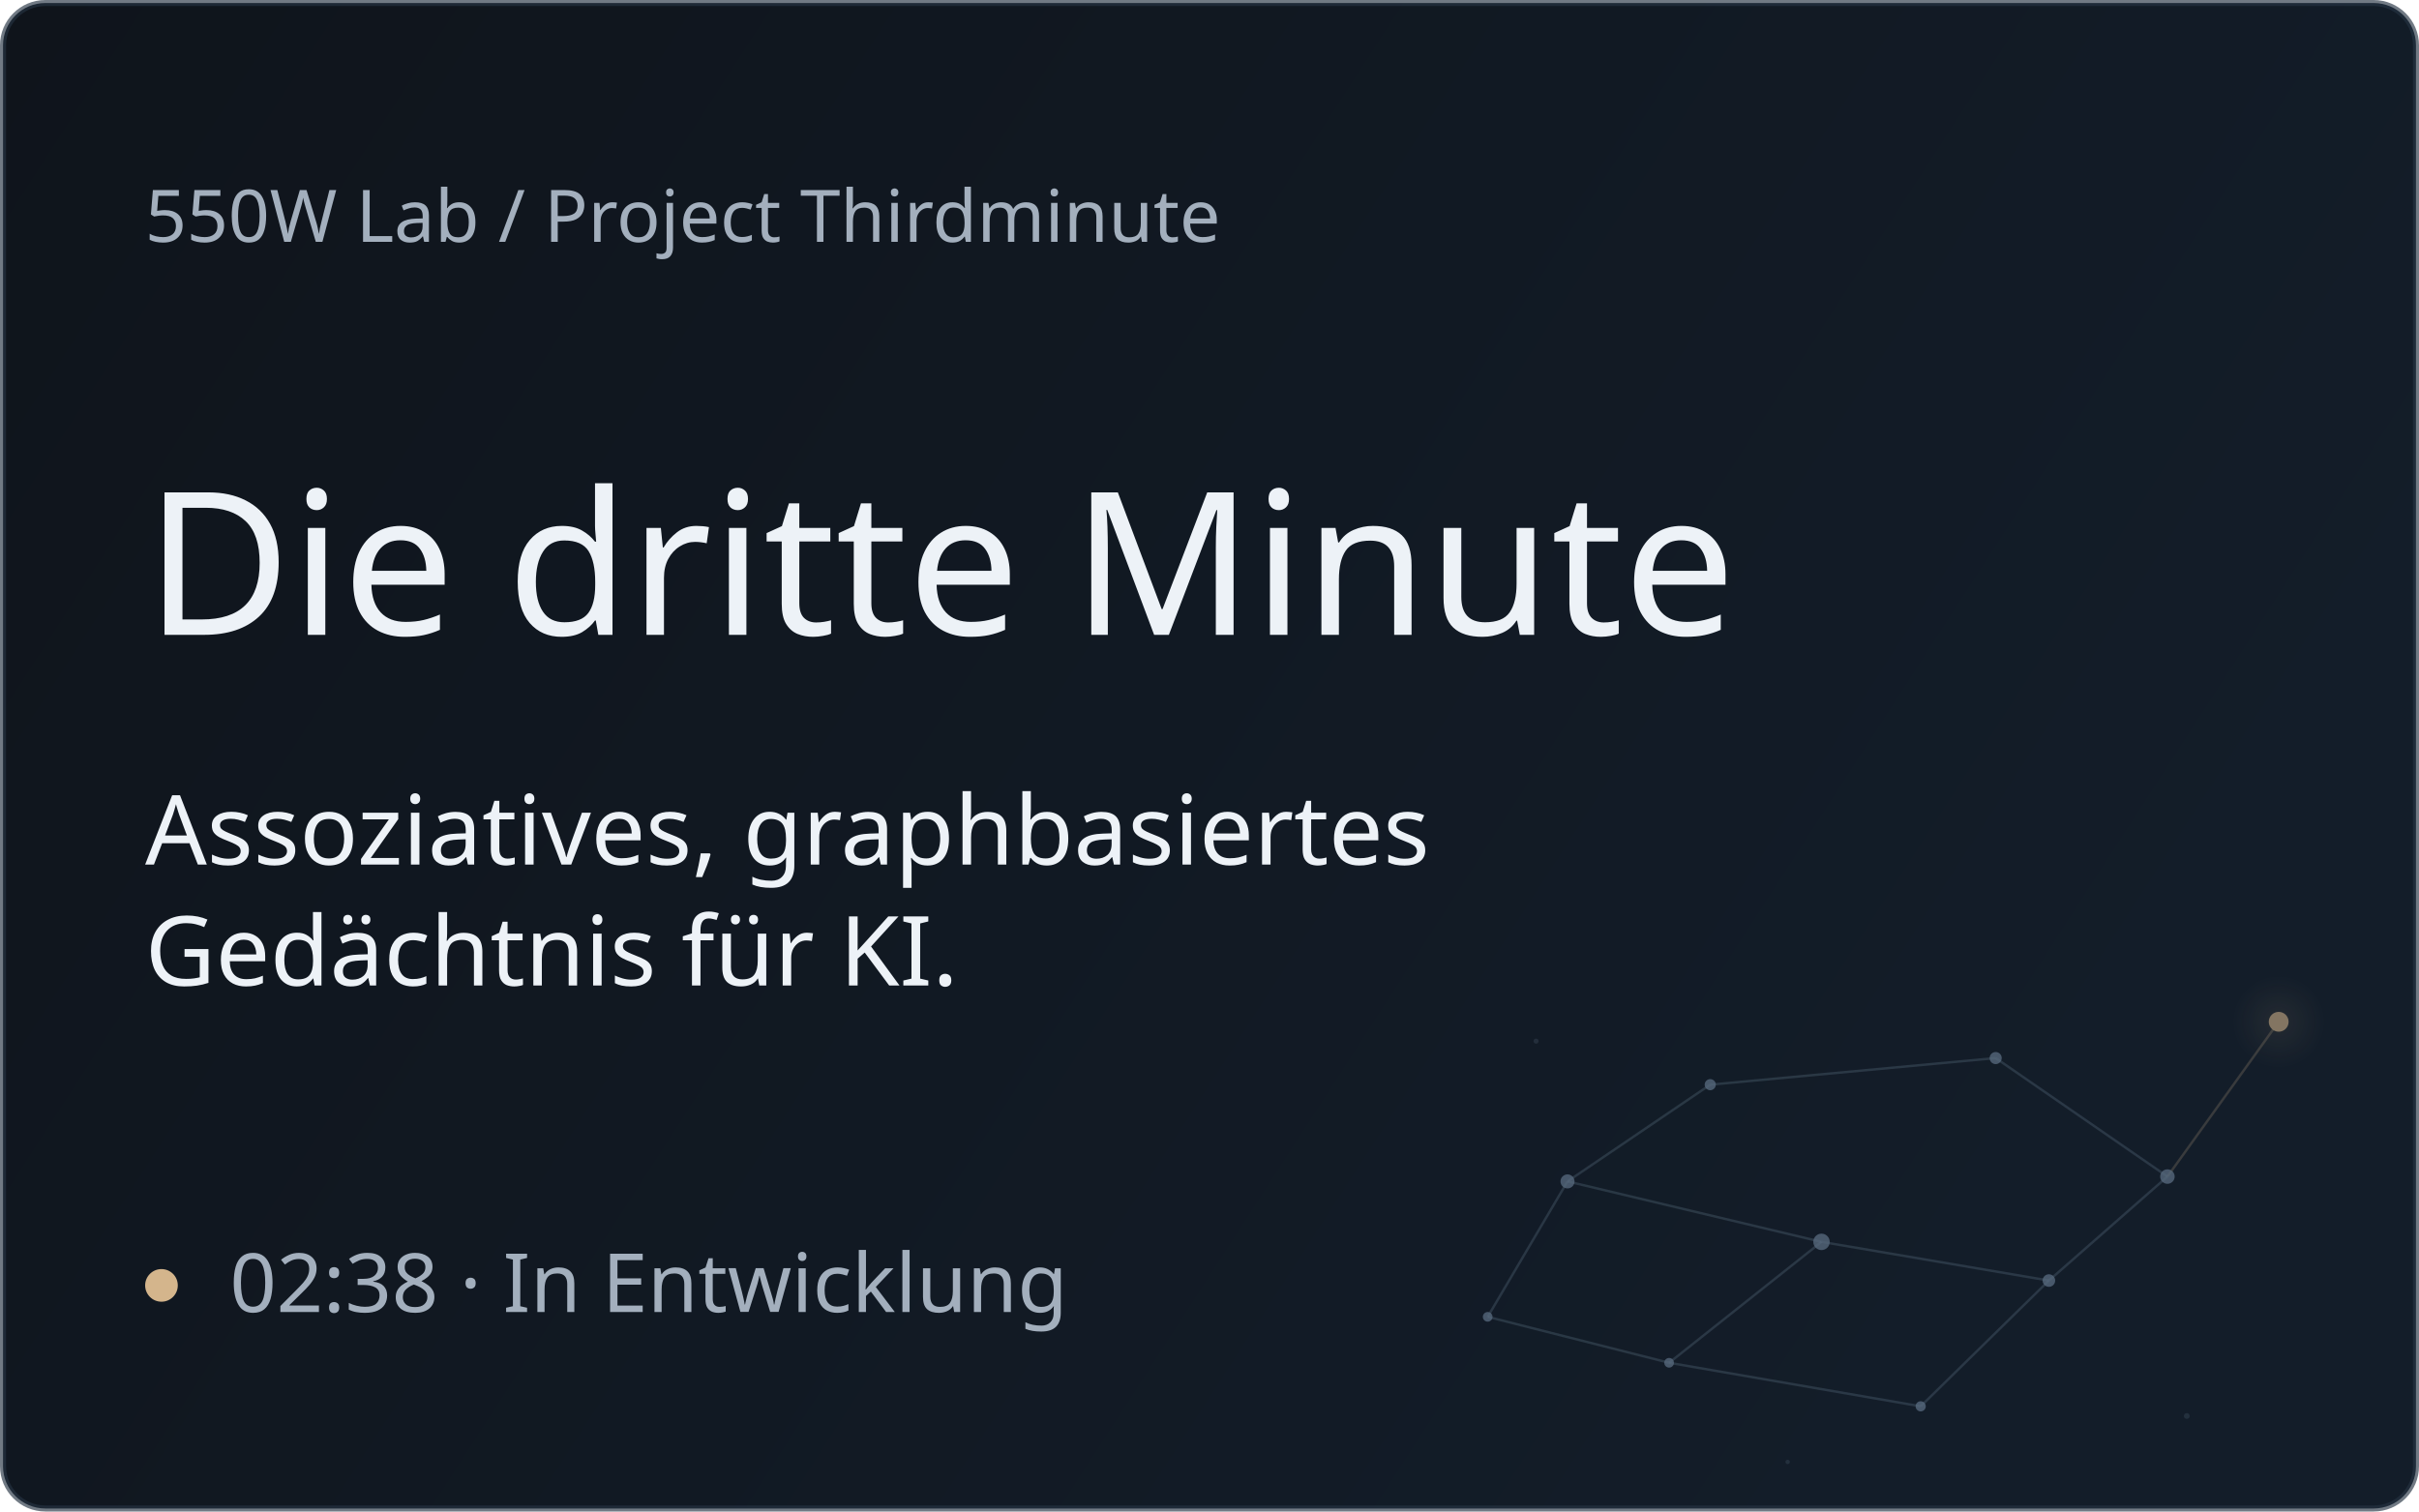
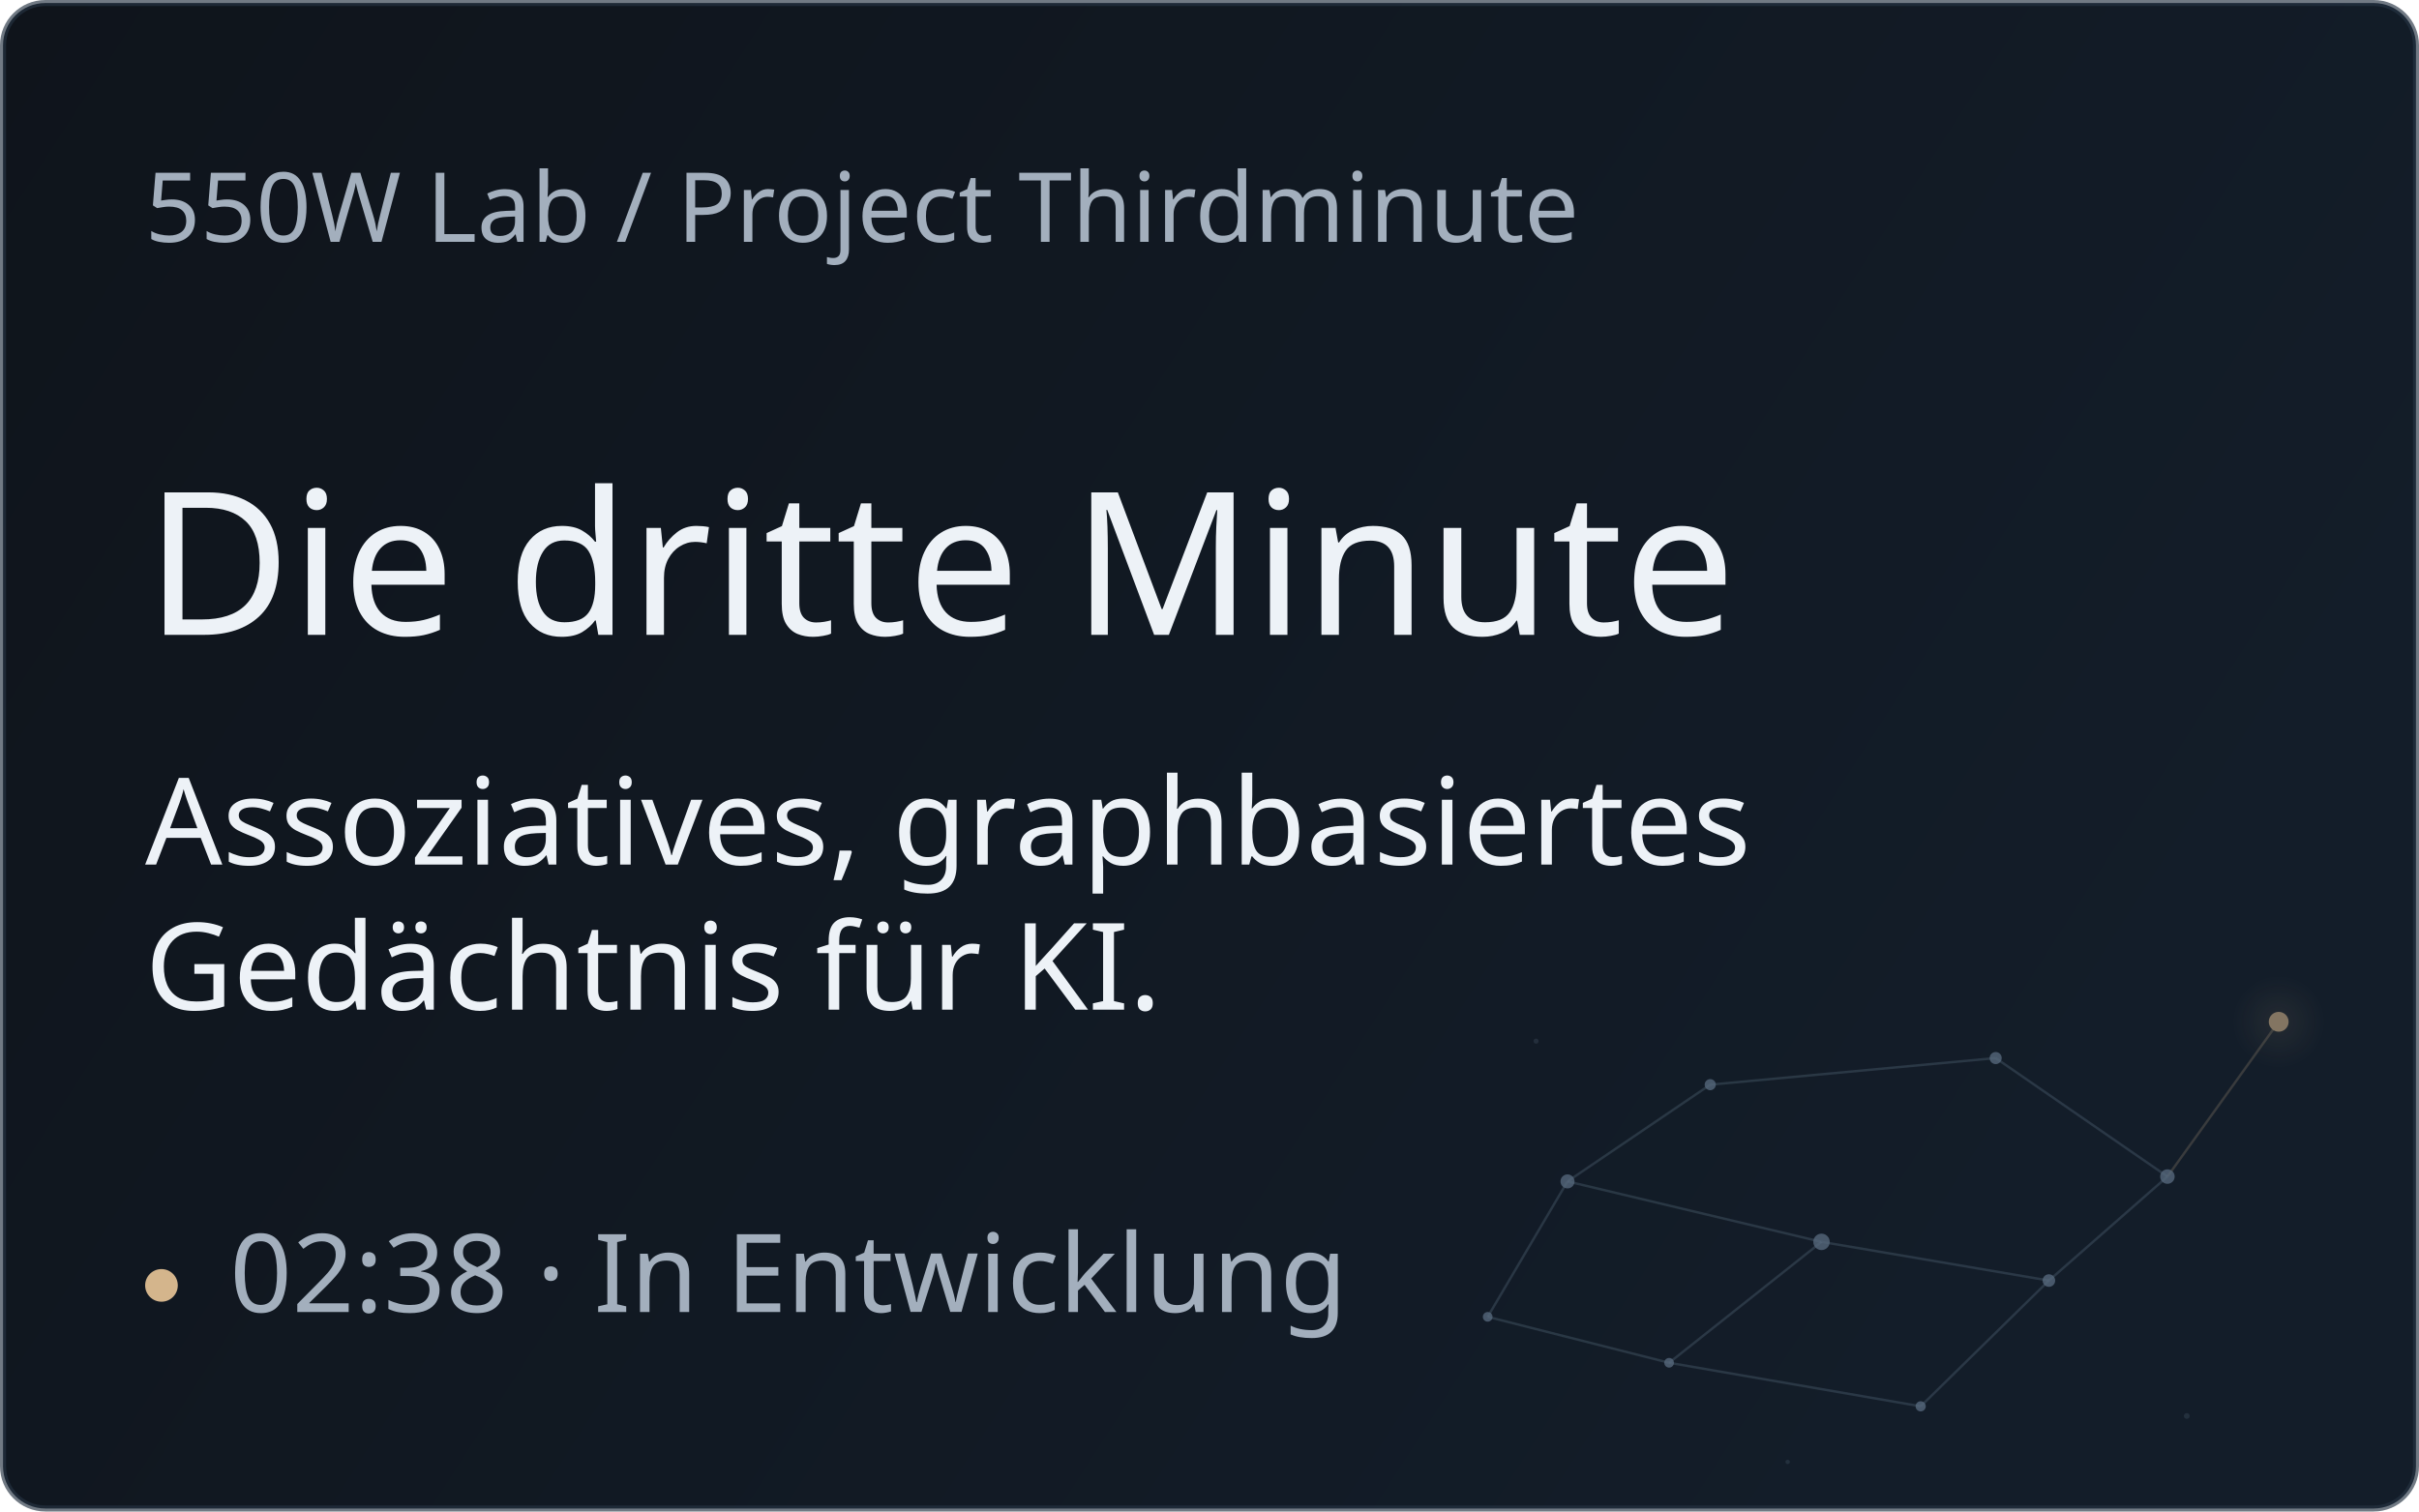
<svg xmlns="http://www.w3.org/2000/svg" width="400" height="250" viewBox="0 0 400 250" role="img" aria-label="Die dritte Minute (Thirdminute) — Assoziatives, graphbasiertes Gedächtnis für KI." xml:lang="de">
  <defs>
    <linearGradient id="surface" x1="0" y1="0" x2="1" y2=".4">
      <stop offset="0" stop-color="#0f141b" />
      <stop offset="1" stop-color="#131d29" />
    </linearGradient>
    <radialGradient id="future-glow">
      <stop offset="0" stop-color="#d4b58c" stop-opacity=".15" />
      <stop offset="1" stop-color="#d4b58c" stop-opacity="0" />
    </radialGradient>
  </defs>
  <rect x=".5" y=".5" width="399" height="249" rx="7" fill="url(#surface)" stroke="#263342" stroke-opacity=".65" />
  <g transform="translate(246 169) scale(.4)" opacity=".58">
    <line x1="0" y1="122" x2="33" y2="66" stroke="#8aa3bd" stroke-width="1" opacity=".34" />
    <line x1="0" y1="122" x2="75" y2="141" stroke="#8aa3bd" stroke-width="1" opacity=".34" />
    <line x1="33" y1="66" x2="92" y2="26" stroke="#8aa3bd" stroke-width="1" opacity=".34" />
    <line x1="33" y1="66" x2="138" y2="91" stroke="#8aa3bd" stroke-width="1" opacity=".34" />
    <line x1="75" y1="141" x2="138" y2="91" stroke="#8aa3bd" stroke-width="1" opacity=".34" />
    <line x1="75" y1="141" x2="179" y2="159" stroke="#8aa3bd" stroke-width="1" opacity=".34" />
    <line x1="92" y1="26" x2="210" y2="15" stroke="#8aa3bd" stroke-width="1" opacity=".34" />
    <line x1="138" y1="91" x2="232" y2="107" stroke="#8aa3bd" stroke-width="1" opacity=".34" />
    <line x1="179" y1="159" x2="232" y2="107" stroke="#8aa3bd" stroke-width="1" opacity=".34" />
    <line x1="210" y1="15" x2="281" y2="64" stroke="#8aa3bd" stroke-width="1" opacity=".34" />
    <line x1="232" y1="107" x2="281" y2="64" stroke="#8aa3bd" stroke-width="1" opacity=".34" />
    <line x1="281" y1="64" x2="327" y2="0" stroke="#d4b58c" stroke-width="1" opacity=".34" />
    <circle cx="20" cy="8" r="1.05" fill="#8aa3bd" opacity=".24" />
    <circle cx="124" cy="182" r="0.9" fill="#8aa3bd" opacity=".24" />
    <circle cx="289" cy="163" r="1.2" fill="#8aa3bd" opacity=".24" />
    <circle cx="0" cy="122" r="2.0" fill="#8aa3bd" opacity=".76" />
    <circle cx="33" cy="66" r="2.9" fill="#8aa3bd" opacity=".76" />
    <circle cx="75" cy="141" r="2.0" fill="#8aa3bd" opacity=".76" />
    <circle cx="92" cy="26" r="2.3" fill="#8aa3bd" opacity=".76" />
    <circle cx="138" cy="91" r="3.4" fill="#8aa3bd" opacity=".76" />
    <circle cx="179" cy="159" r="2.1" fill="#8aa3bd" opacity=".76" />
    <circle cx="210" cy="15" r="2.5" fill="#8aa3bd" opacity=".76" />
    <circle cx="232" cy="107" r="2.6" fill="#8aa3bd" opacity=".76" />
    <circle cx="281" cy="64" r="3.0" fill="#8aa3bd" opacity=".76" />
    <circle cx="327" cy="0" r="19" fill="url(#future-glow)" />
    <circle cx="327" cy="0" r="4.1" fill="#d4b58c" />
  </g>
  <g font-family="-apple-system, BlinkMacSystemFont, 'Segoe UI', 'Noto Sans', Helvetica, Arial, sans-serif, 'Apple Color Emoji', 'Segoe UI Emoji'" font-weight="400">
-     <text x="24" y="40" font-size="12" fill="#a3afbd">550W Lab  /  Project Thirdminute</text>
+     <text x="24" y="40" font-size="16" fill="#a3afbd">550W Lab  /  Project Thirdminute</text>
    <text x="24" y="105" font-size="33" fill="#edf2f7">Die dritte Minute</text>
-     <text x="24" y="143" font-size="16" fill="#edf2f7">Assoziatives, graphbasiertes</text>
-     <text x="24" y="163" font-size="16" fill="#edf2f7">Gedächtnis für KI.</text>
+     <text x="24" y="143" font-size="20" fill="#edf2f7">Assoziatives, graphbasiertes</text>
+     <text x="24" y="167" font-size="20" fill="#edf2f7">Gedächtnis für KI.</text>
    <circle cx="26.7" cy="212.6" r="2.7" fill="#d4b58c" />
-     <text x="38" y="217" font-size="13.5" fill="#a3afbd">02:38 · In Entwicklung</text>
+     <text x="38" y="217" font-size="18" fill="#a3afbd">02:38 · In Entwicklung</text>
  </g>
</svg>
